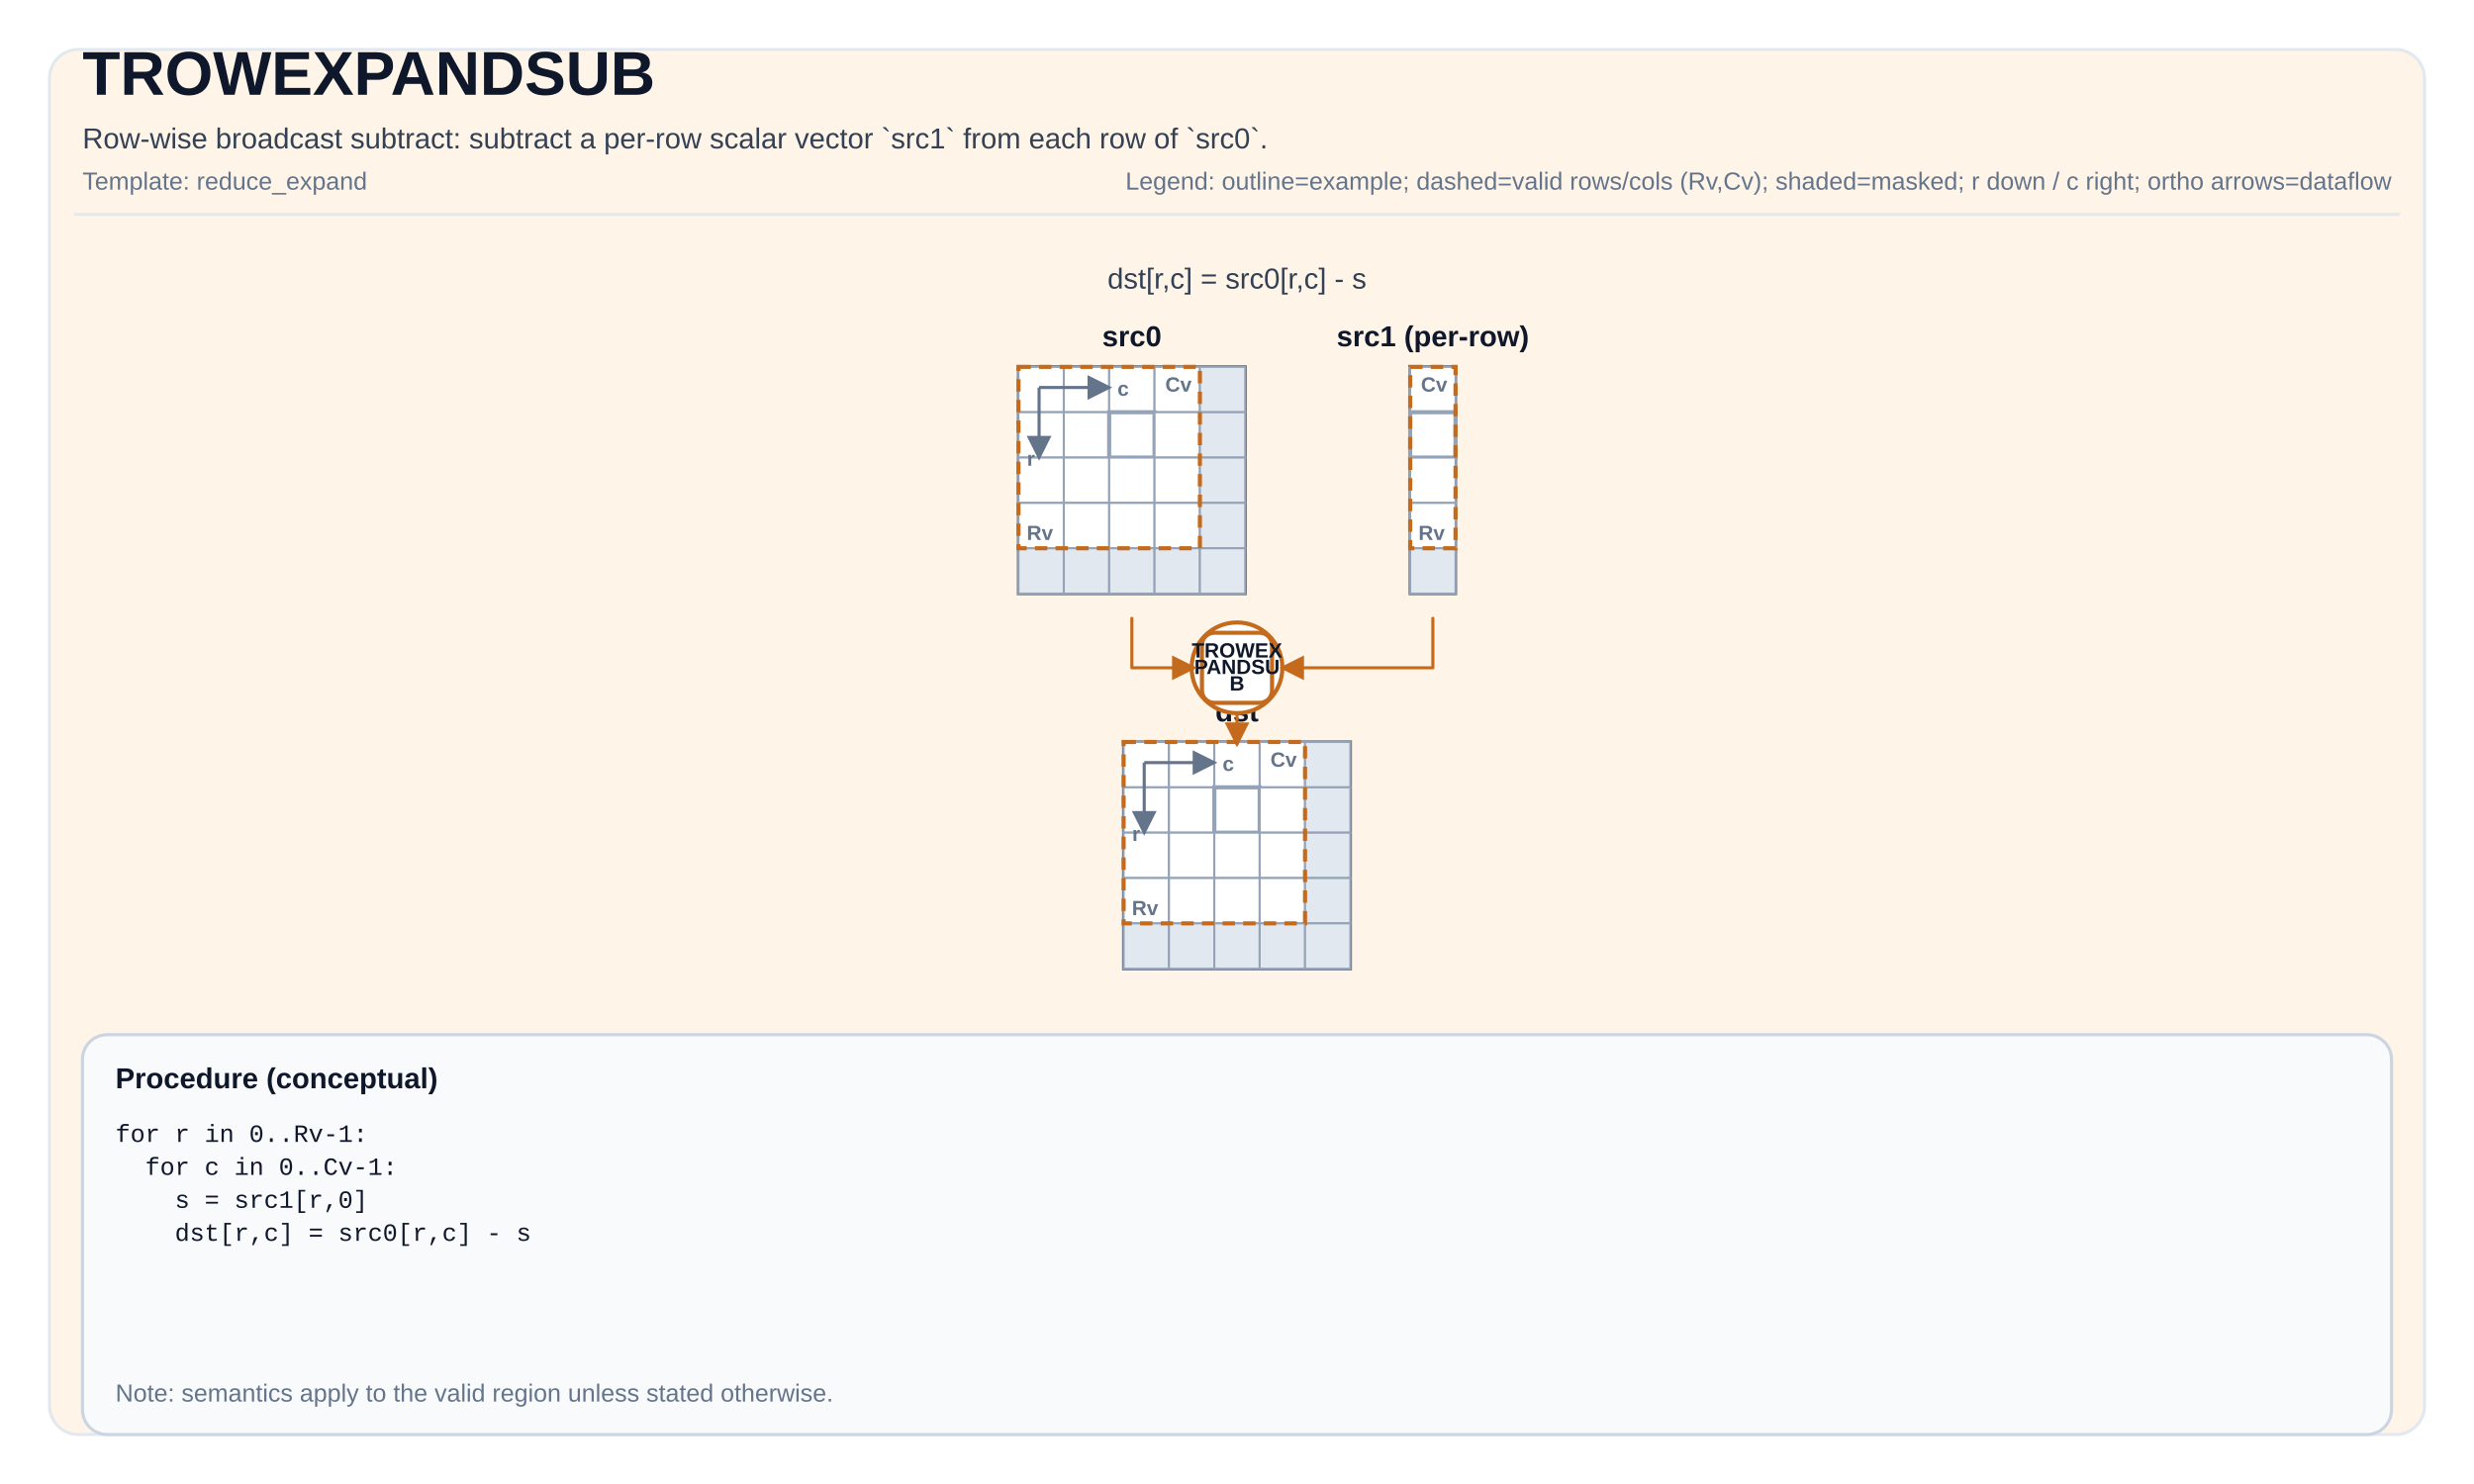
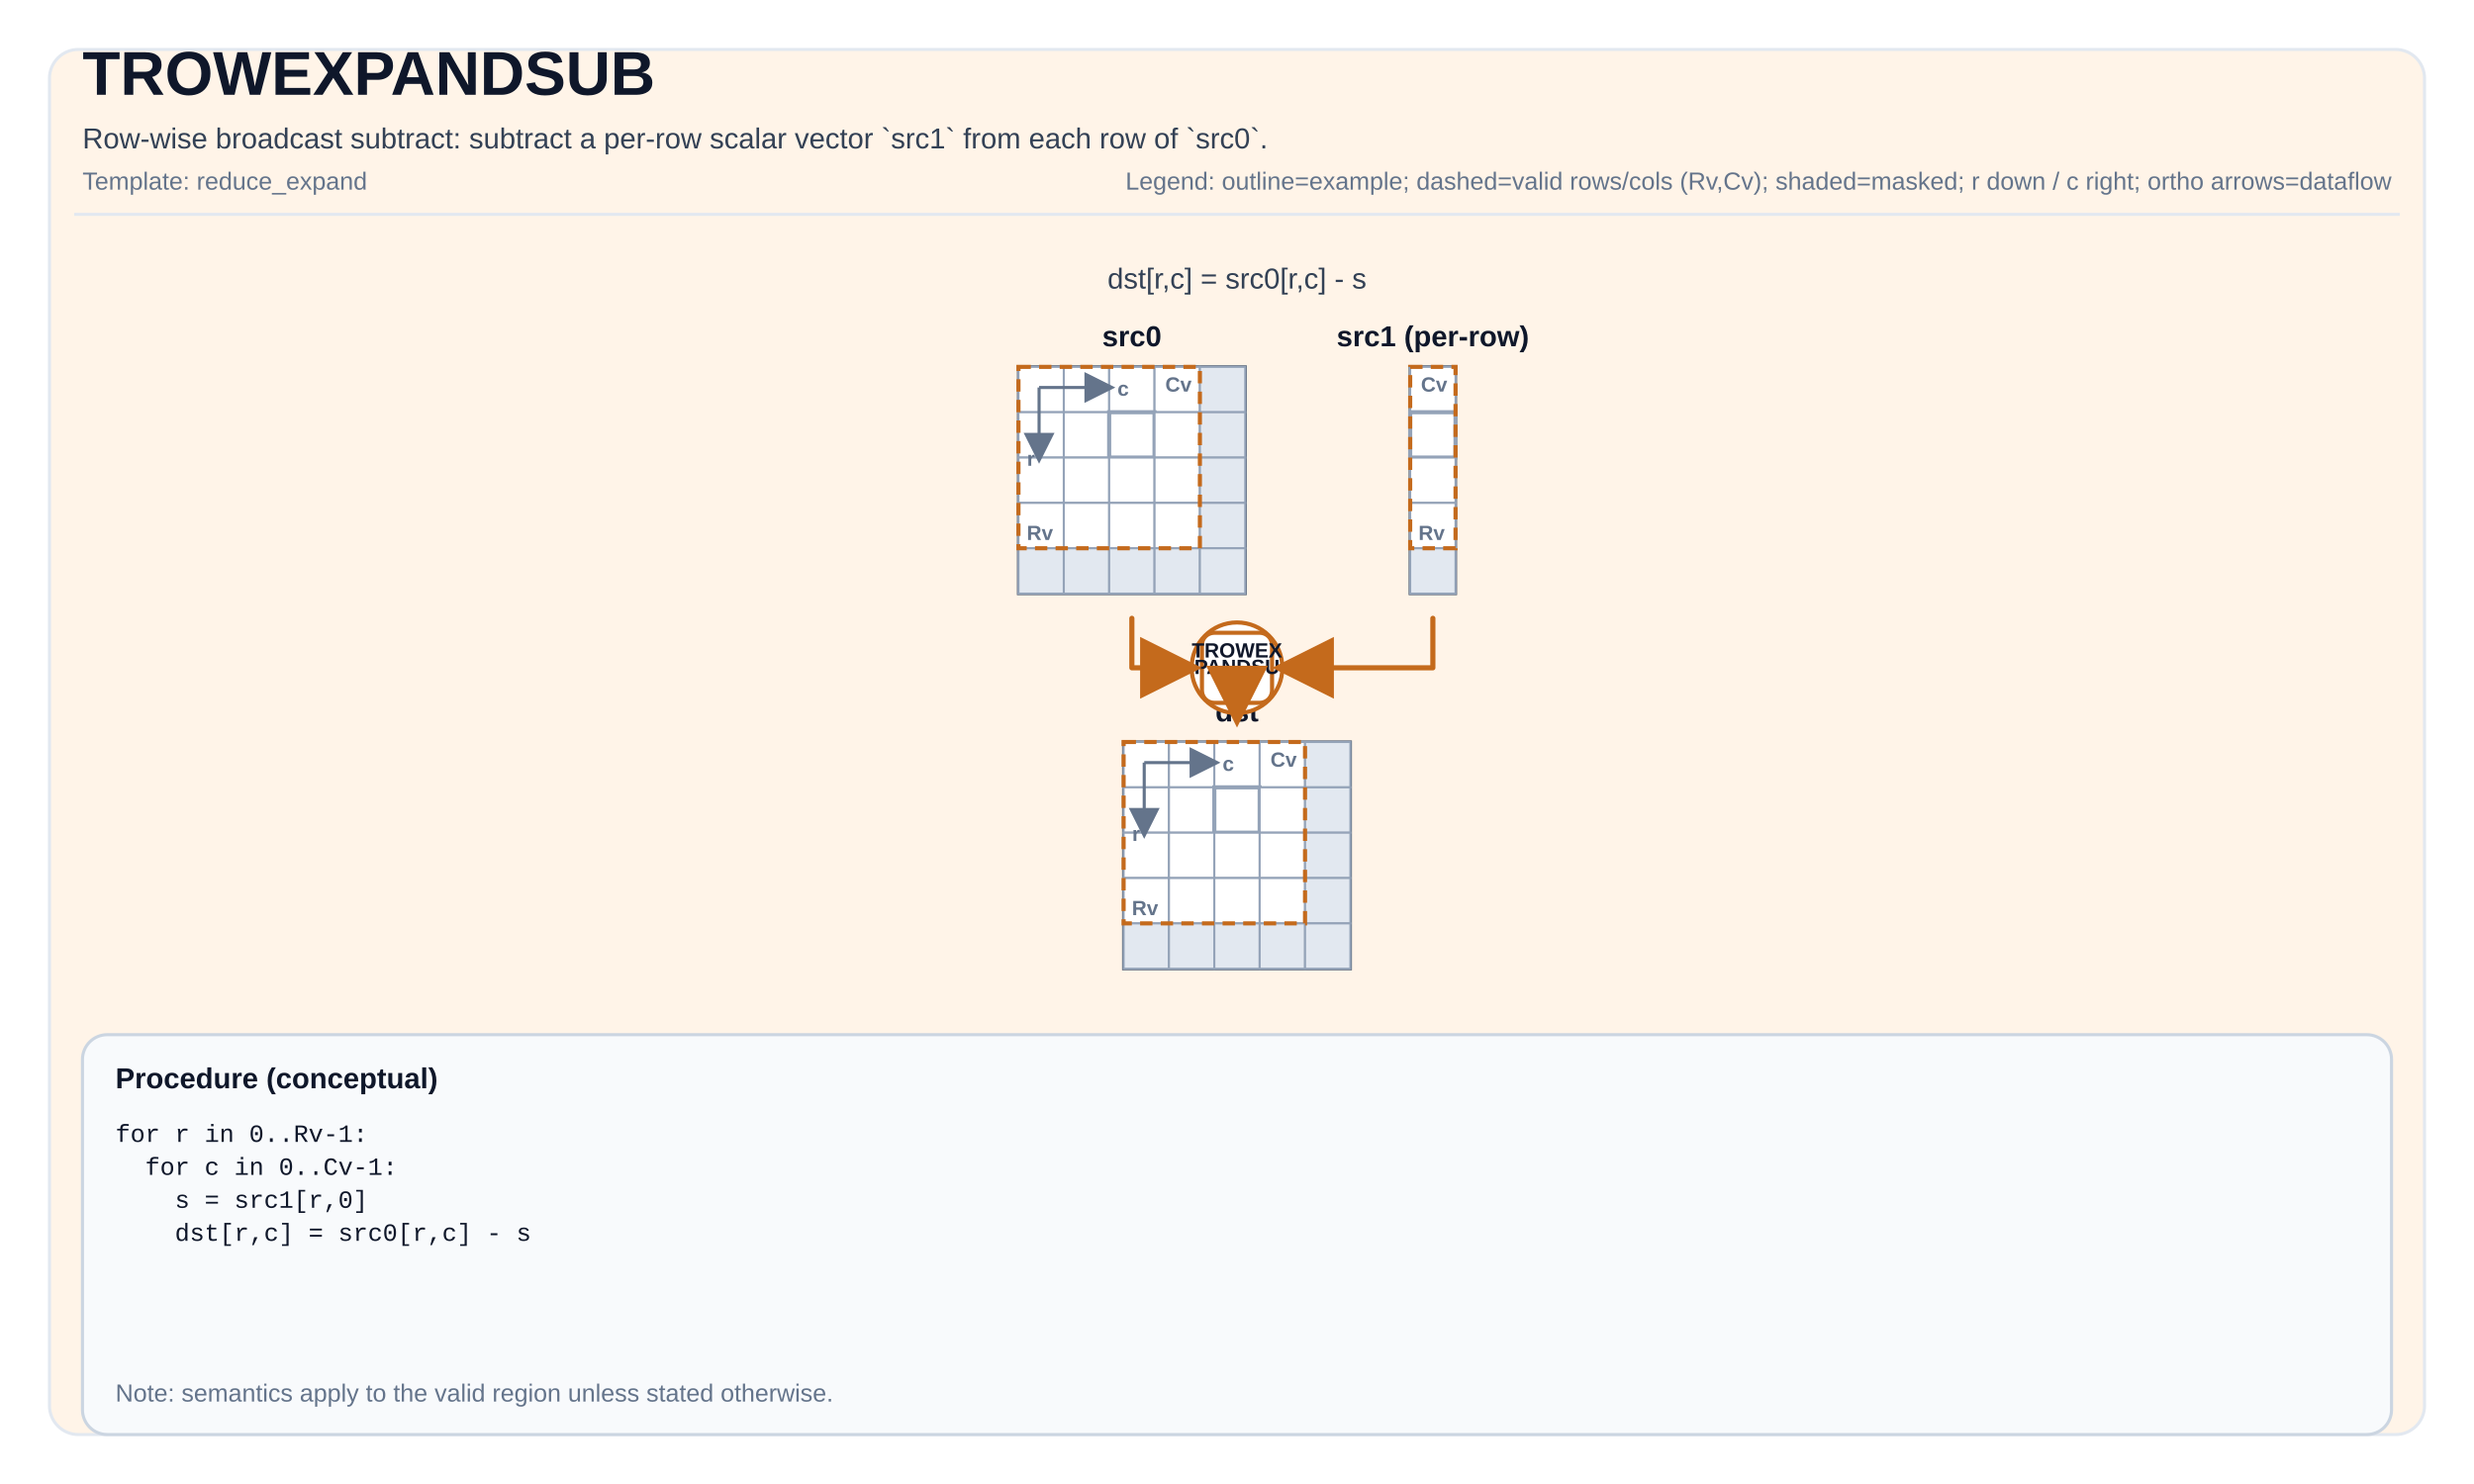
<svg xmlns="http://www.w3.org/2000/svg" width="1200" height="720" viewBox="0 0 1200 720" role="img" aria-label="TROWEXPANDSUB tile operation diagram">
  <defs>
-     <marker id="arrow" markerWidth="8" markerHeight="8" refX="7" refY="4" orient="auto">
-       <path d="M0,0 L0,8 L8,4 z" fill="#C46A1C" />
+     <marker id="arrow" markerWidth="12" markerHeight="12" refX="10" refY="6" orient="auto">
+       <path d="M0,0 L0,12 L12,6 z" fill="#C46A1C" />
    </marker>
-     <marker id="axisArrow" markerWidth="8" markerHeight="8" refX="7" refY="4" orient="auto">
-       <path d="M0,0 L0,8 L8,4 z" fill="#64748b" />
+     <marker id="axisArrow" markerWidth="10" markerHeight="10" refX="8" refY="5" orient="auto">
+       <path d="M0,0 L0,10 L10,5 z" fill="#64748b" />
    </marker>
  </defs>
  <style>
svg { font-family: Arial, Helvetica, sans-serif; }
.title { font-size: 30px; font-weight: 700; fill: #0f172a; }
.subtitle { font-size: 14px; fill: #334155; }
.meta { font-size: 12px; fill: #64748b; }
.frame { fill: white; }
.panel { fill: #FFF4E8; stroke: #e2e8f0; stroke-width: 1.5; rx: 14; }
.tileLabel { font-size: 14px; font-weight: 700; fill: #0f172a; }
.tileBorder { fill: none; stroke: #475569; stroke-width: 1.5; }
.cell { fill: #ffffff; stroke: #94a3b8; stroke-width: 1; }
.cellMasked { fill: #e2e8f0; }
.cellHL { stroke-width: 2; }
.cellText { font-family: ui-monospace, SFMono-Regular, Menlo, Monaco, Consolas, 'Liberation Mono', 'Courier New', monospace; font-size: 10px; fill: #0f172a; }
- .arrow { stroke-width: 1.5; fill: none; stroke-linejoin: round; stroke-linecap: round; }
+ .arrow { stroke-width: 2.5; fill: none; stroke-linejoin: round; stroke-linecap: round; }
.axisLine { stroke: #64748b; stroke-width: 1.5; fill: none; }
.axisText { font-size: 10px; fill: #64748b; font-weight: 700; }
.opCircle { fill: #ffffff; stroke-width: 2; }
.opRect { fill: #ffffff; stroke-width: 2; }
.opText { font-size: 10px; font-weight: 800; fill: #0f172a; }
.procBox { fill: #f8fafc; stroke: #cbd5e1; stroke-width: 1.5; rx: 12; }
.procTitle { font-size: 14px; font-weight: 700; fill: #0f172a; }
.procText { font-family: ui-monospace, SFMono-Regular, Menlo, Monaco, Consolas, 'Liberation Mono', 'Courier New', monospace; font-size: 12px; fill: #0f172a; }
.smallLabel { font-size: 12px; fill: #334155; }
.scalarBox { fill: #ffffff; stroke: #cbd5e1; stroke-width: 1.5; }
.scalarValue { font-size: 16px; font-weight: 700; }
.validBox { fill: none; stroke-width: 2; stroke-dasharray: 6 4; }
</style>
  <rect x="0" y="0" width="1200" height="720" class="frame" />
  <rect x="24" y="24" width="1152" height="672" class="panel" />
  <text x="40" y="46" class="title">TROWEXPANDSUB</text>
  <text x="40" y="72" class="subtitle">Row-wise broadcast subtract: subtract a per-row scalar vector `src1` from each row of `src0`.</text>
  <text x="40" y="92" class="meta">Template: reduce_expand</text>
  <text x="1160" y="92" class="meta" text-anchor="end">Legend: outline=example; dashed=valid rows/cols (Rv,Cv); shaded=masked; r down / c right; ortho arrows=dataflow</text>
  <line x1="36" y1="104" x2="1164" y2="104" stroke="#e2e8f0" stroke-width="1.5" />
  <text x="549" y="168" class="tileLabel" text-anchor="middle">src0</text>
  <rect x="494" y="178" width="110" height="110" class="tileBorder" />
  <rect x="494" y="178" width="22" height="22" class="cell" />
  <rect x="516" y="178" width="22" height="22" class="cell" />
  <rect x="538" y="178" width="22" height="22" class="cell" />
  <rect x="560" y="178" width="22" height="22" class="cell" />
  <rect x="582" y="178" width="22" height="22" class="cell cellMasked" />
  <rect x="494" y="200" width="22" height="22" class="cell" />
  <rect x="516" y="200" width="22" height="22" class="cell" />
  <rect x="538" y="200" width="22" height="22" class="cell cellHL" stroke="#C46A1C" />
  <rect x="560" y="200" width="22" height="22" class="cell" />
  <rect x="582" y="200" width="22" height="22" class="cell cellMasked" />
  <rect x="494" y="222" width="22" height="22" class="cell" />
  <rect x="516" y="222" width="22" height="22" class="cell" />
  <rect x="538" y="222" width="22" height="22" class="cell" />
  <rect x="560" y="222" width="22" height="22" class="cell" />
  <rect x="582" y="222" width="22" height="22" class="cell cellMasked" />
  <rect x="494" y="244" width="22" height="22" class="cell" />
  <rect x="516" y="244" width="22" height="22" class="cell" />
  <rect x="538" y="244" width="22" height="22" class="cell" />
  <rect x="560" y="244" width="22" height="22" class="cell" />
  <rect x="582" y="244" width="22" height="22" class="cell cellMasked" />
  <rect x="494" y="266" width="22" height="22" class="cell cellMasked" />
  <rect x="516" y="266" width="22" height="22" class="cell cellMasked" />
  <rect x="538" y="266" width="22" height="22" class="cell cellMasked" />
  <rect x="560" y="266" width="22" height="22" class="cell cellMasked" />
  <rect x="582" y="266" width="22" height="22" class="cell cellMasked" />
  <rect x="494" y="178" width="88" height="88" class="validBox" stroke="#C46A1C" />
  <text x="498" y="262" class="axisText">Rv</text>
  <text x="578" y="190" class="axisText" text-anchor="end">Cv</text>
  <path d="M 504 188 L 538 188" class="axisLine" marker-end="url(#axisArrow)" />
  <path d="M 504 188 L 504 222" class="axisLine" marker-end="url(#axisArrow)" />
  <text x="542" y="192" class="axisText">c</text>
  <text x="502" y="226" class="axisText" text-anchor="end">r</text>
  <text x="695" y="168" class="tileLabel" text-anchor="middle">src1 (per-row)</text>
  <rect x="684" y="178" width="22" height="110" class="tileBorder" />
  <rect x="684" y="178" width="22" height="22" class="cell" />
  <rect x="684" y="200" width="22" height="22" class="cell cellHL" stroke="#C46A1C" />
  <rect x="684" y="222" width="22" height="22" class="cell" />
  <rect x="684" y="244" width="22" height="22" class="cell" />
  <rect x="684" y="266" width="22" height="22" class="cell cellMasked" />
  <rect x="684" y="178" width="22" height="88" class="validBox" stroke="#C46A1C" />
  <text x="688" y="262" class="axisText">Rv</text>
  <text x="702" y="190" class="axisText" text-anchor="end">Cv</text>
  <text x="600" y="350" class="tileLabel" text-anchor="middle">dst</text>
  <rect x="545" y="360" width="110" height="110" class="tileBorder" />
  <rect x="545" y="360" width="22" height="22" class="cell" />
  <rect x="567" y="360" width="22" height="22" class="cell" />
  <rect x="589" y="360" width="22" height="22" class="cell" />
  <rect x="611" y="360" width="22" height="22" class="cell" />
  <rect x="633" y="360" width="22" height="22" class="cell cellMasked" />
  <rect x="545" y="382" width="22" height="22" class="cell" />
  <rect x="567" y="382" width="22" height="22" class="cell" />
  <rect x="589" y="382" width="22" height="22" class="cell cellHL" stroke="#C46A1C" />
  <rect x="611" y="382" width="22" height="22" class="cell" />
  <rect x="633" y="382" width="22" height="22" class="cell cellMasked" />
  <rect x="545" y="404" width="22" height="22" class="cell" />
  <rect x="567" y="404" width="22" height="22" class="cell" />
  <rect x="589" y="404" width="22" height="22" class="cell" />
  <rect x="611" y="404" width="22" height="22" class="cell" />
  <rect x="633" y="404" width="22" height="22" class="cell cellMasked" />
  <rect x="545" y="426" width="22" height="22" class="cell" />
  <rect x="567" y="426" width="22" height="22" class="cell" />
  <rect x="589" y="426" width="22" height="22" class="cell" />
  <rect x="611" y="426" width="22" height="22" class="cell" />
  <rect x="633" y="426" width="22" height="22" class="cell cellMasked" />
  <rect x="545" y="448" width="22" height="22" class="cell cellMasked" />
  <rect x="567" y="448" width="22" height="22" class="cell cellMasked" />
  <rect x="589" y="448" width="22" height="22" class="cell cellMasked" />
  <rect x="611" y="448" width="22" height="22" class="cell cellMasked" />
  <rect x="633" y="448" width="22" height="22" class="cell cellMasked" />
  <rect x="545" y="360" width="88" height="88" class="validBox" stroke="#C46A1C" />
  <text x="549" y="444" class="axisText">Rv</text>
  <text x="629" y="372" class="axisText" text-anchor="end">Cv</text>
  <path d="M 555 370 L 589 370" class="axisLine" marker-end="url(#axisArrow)" />
  <path d="M 555 370 L 555 404" class="axisLine" marker-end="url(#axisArrow)" />
  <text x="593" y="374" class="axisText">c</text>
  <text x="553" y="408" class="axisText" text-anchor="end">r</text>
  <text x="600" y="140" class="subtitle" text-anchor="middle" fill="#C46A1C">dst[r,c] = src0[r,c] - s</text>
  <circle cx="600" cy="324" r="22" class="opCircle" stroke="#C46A1C" />
  <rect x="583" y="307" width="34" height="34" rx="6" class="opRect" stroke="#C46A1C" />
  <text x="600" y="319.0" class="opText" font-size="7px" text-anchor="middle">TROWEX</text>
  <text x="600" y="327.0" class="opText" font-size="7px" text-anchor="middle">PANDSU</text>
  <text x="600" y="335.0" class="opText" font-size="7px" text-anchor="middle">B</text>
-   <path d="M 549 300 L 549 324 L 579 324" class="arrow" stroke="#C46A1C" marker-end="url(#arrow)" />
-   <path d="M 695 300 L 695 324 L 622 324" class="arrow" stroke="#C46A1C" marker-end="url(#arrow)" />
-   <path d="M 600 346 L 600 361" class="arrow" stroke="#C46A1C" marker-end="url(#arrow)" />
+   <path d="M 549 300 L 549 324 L 578 324 L 578 324" class="arrow" stroke="#C46A1C" marker-end="url(#arrow)" />
+   <path d="M 695 300 L 695 324 L 622 324 L 622 324" class="arrow" stroke="#C46A1C" marker-end="url(#arrow)" />
+   <path d="M 600 346 L 600 347 L 600 347 L 600 348" class="arrow" stroke="#C46A1C" marker-end="url(#arrow)" />
  <rect x="40" y="502" width="1120" height="194" class="procBox" />
  <text x="56" y="528" class="procTitle">Procedure (conceptual)</text>
  <text x="56" y="554" class="procText" xml:space="preserve">
    <tspan x="56" dy="0">for r in 0..Rv-1:</tspan>
    <tspan x="56" dy="16">  for c in 0..Cv-1:</tspan>
    <tspan x="56" dy="16">    s = src1[r,0]</tspan>
    <tspan x="56" dy="16">    dst[r,c] = src0[r,c] - s</tspan>
  </text>
  <text x="56" y="680" class="meta">Note: semantics apply to the valid region unless stated otherwise.</text>
</svg>
